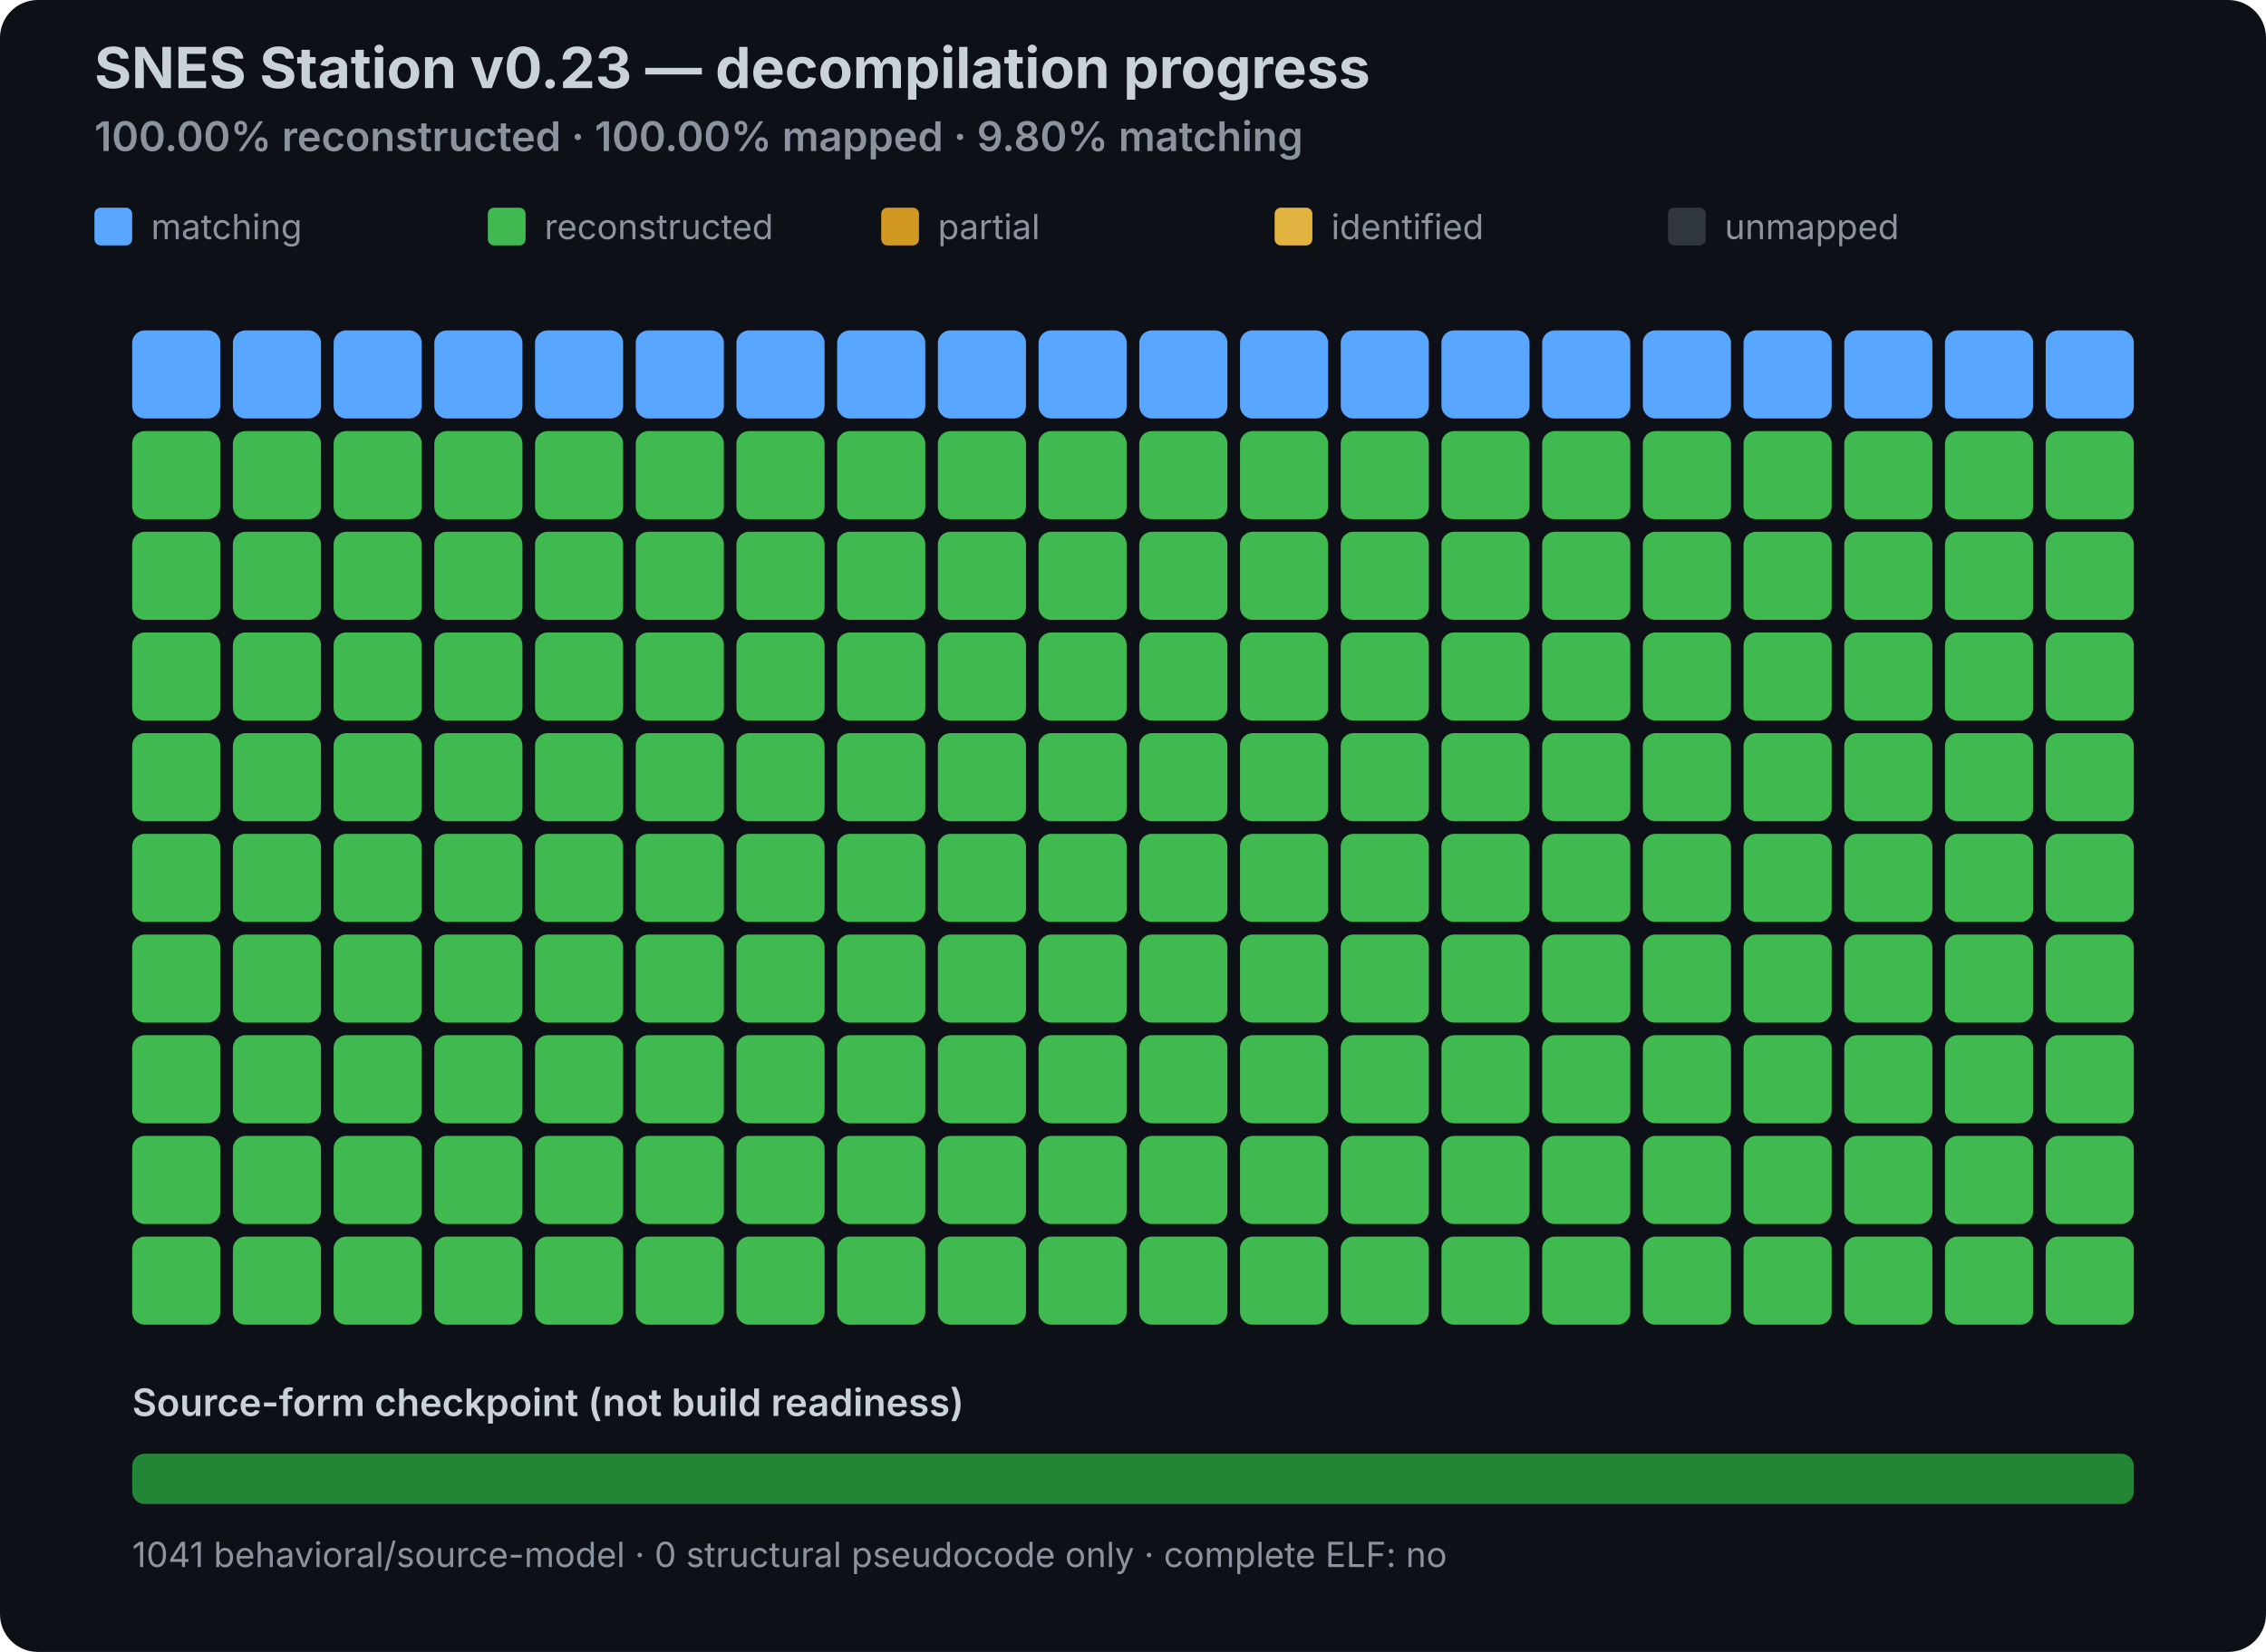
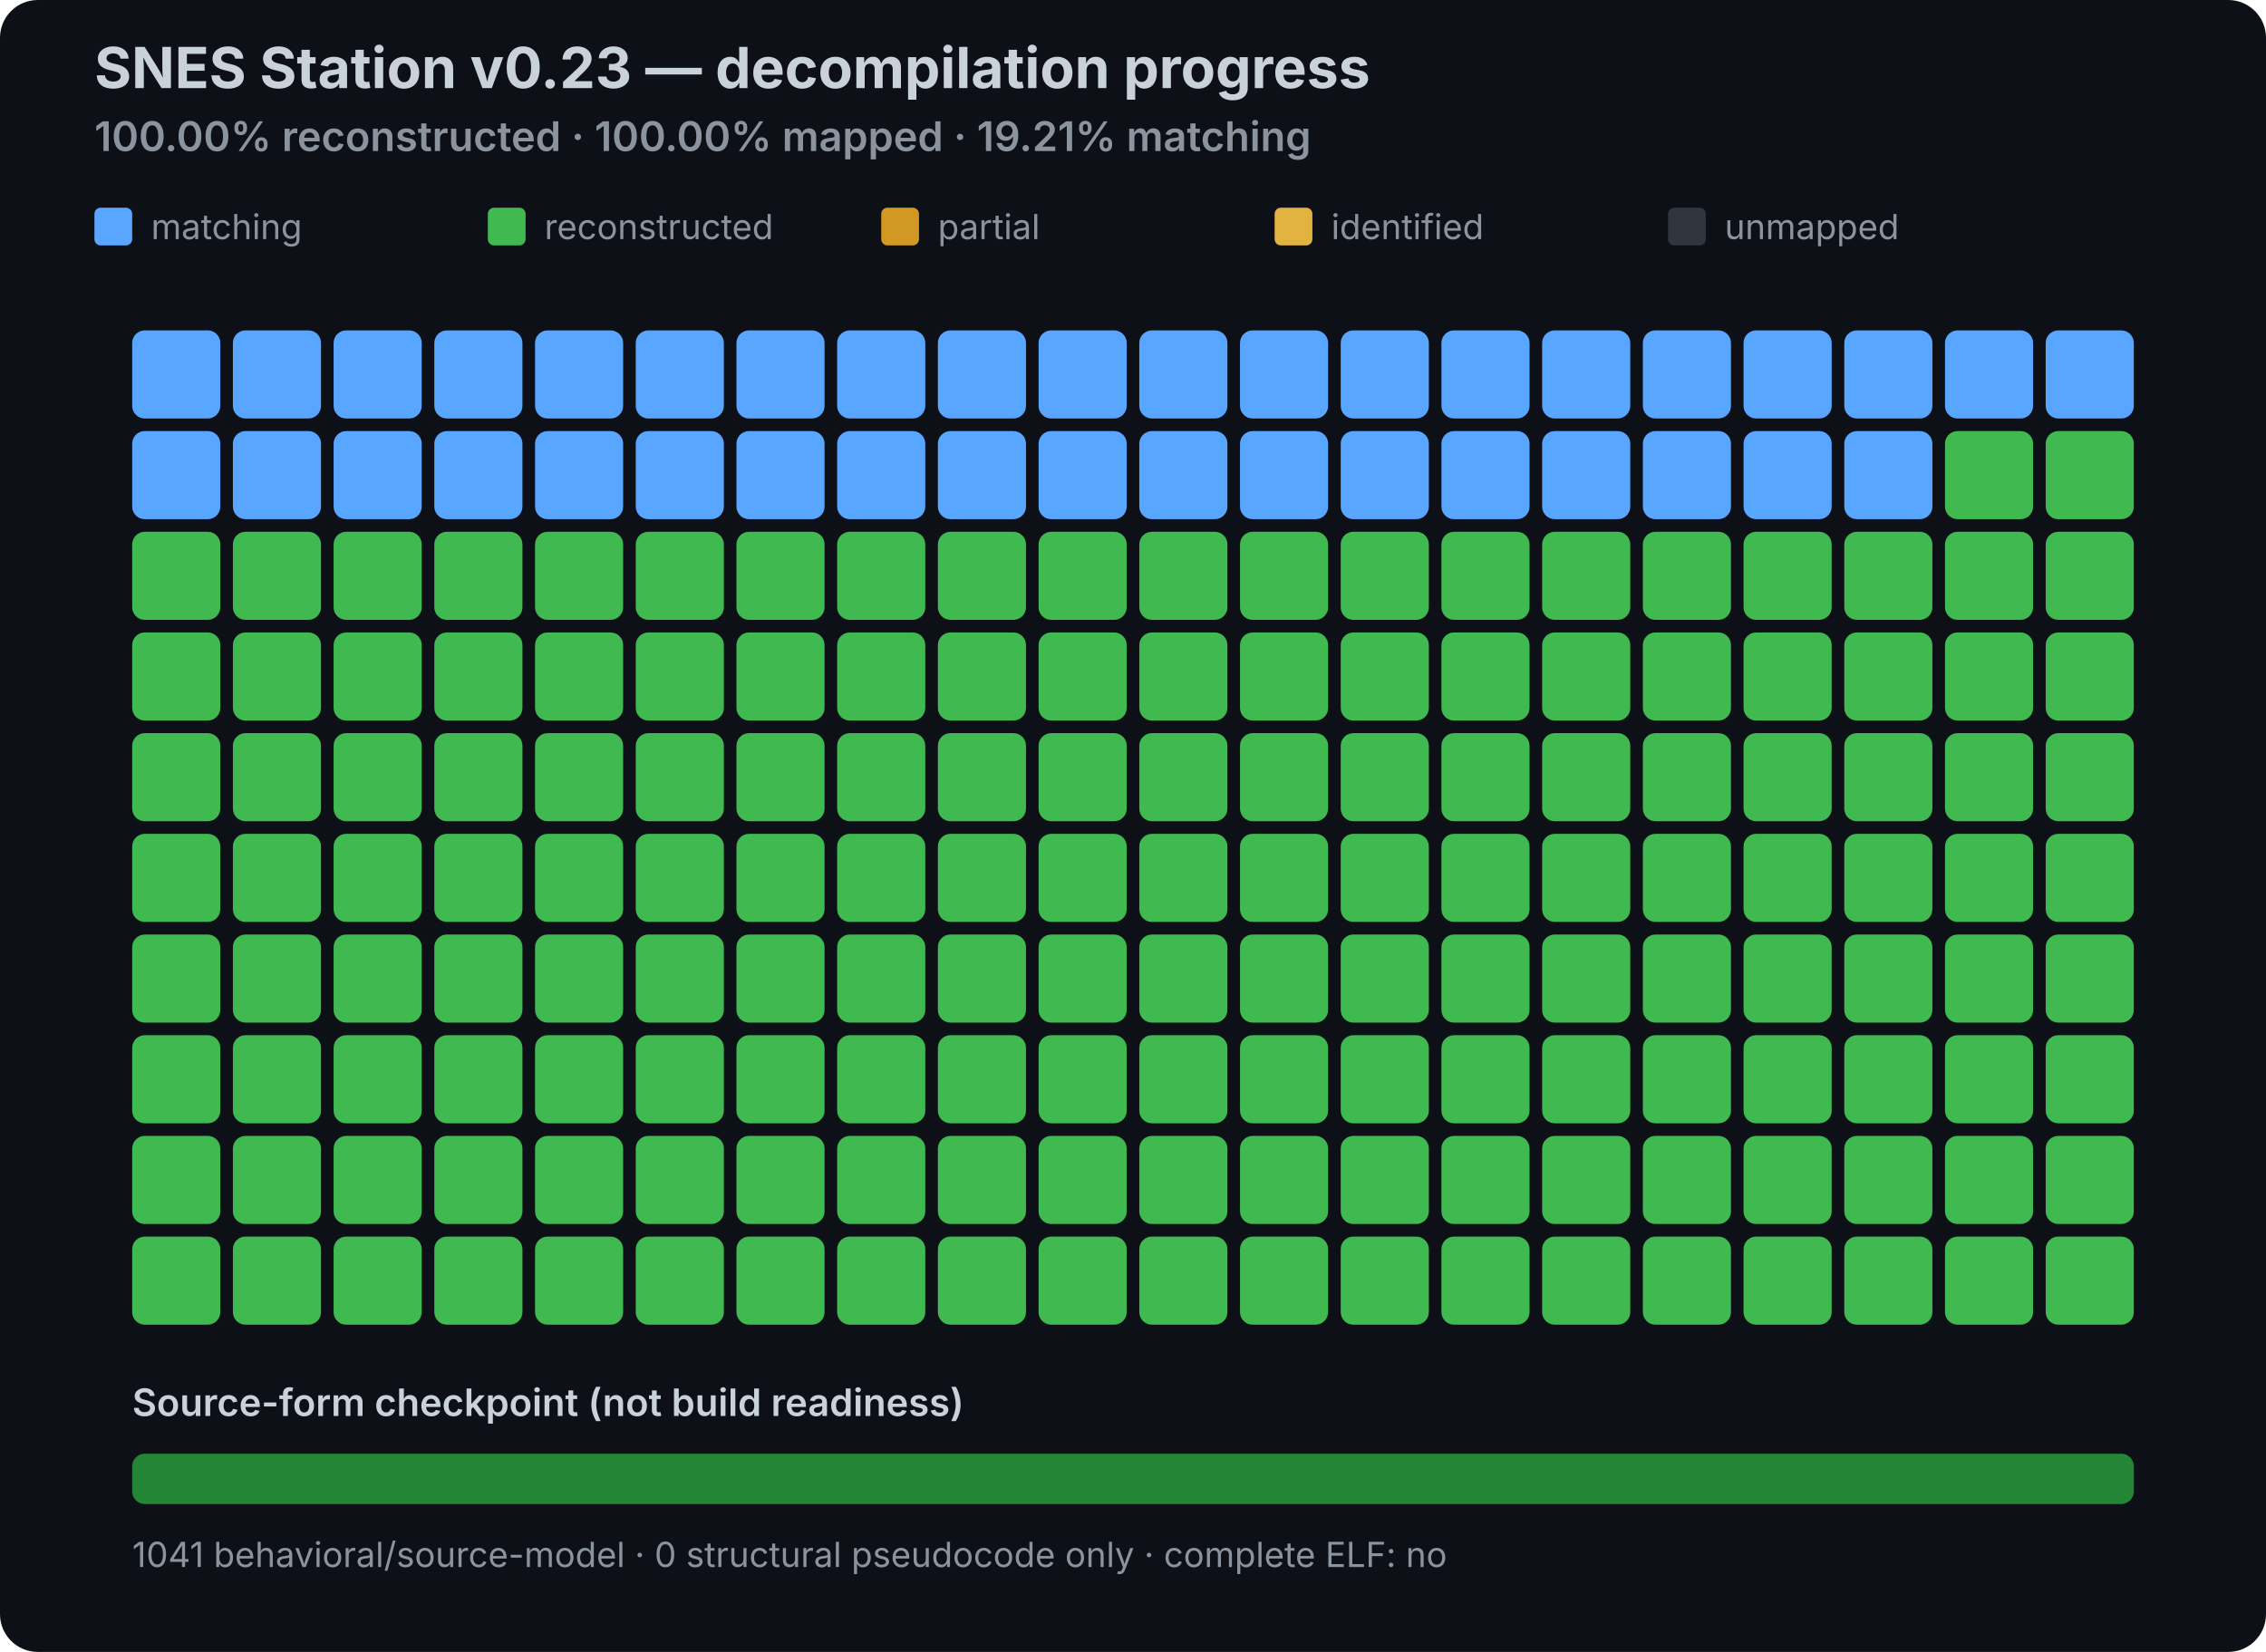
<svg xmlns="http://www.w3.org/2000/svg" width="720" height="525" viewBox="0 0 720 525" role="img" aria-labelledby="title desc">
  <style>
  .title { font: 700 18px -apple-system,BlinkMacSystemFont,"Segoe UI",sans-serif; fill: #c9d1d9; }
  .sub { font: 600 13px -apple-system,BlinkMacSystemFont,"Segoe UI",sans-serif; fill: #8b949e; }
  .legend { font: 11px -apple-system,BlinkMacSystemFont,"Segoe UI",sans-serif; fill: #8b949e; }
  .source { font: 600 12px -apple-system,BlinkMacSystemFont,"Segoe UI",sans-serif; fill: #c9d1d9; }
</style>
  <rect width="100%" height="100%" rx="12" fill="#0d1117" />
  <text x="30" y="28" class="title">SNES Station v0.23 — decompilation progress</text>
-   <text x="30" y="48" class="sub">100.00% reconstructed · 100.00% mapped · 9.80% matching</text>
+   <text x="30" y="48" class="sub">100.00% reconstructed · 100.00% mapped · 19.21% matching</text>
  <rect x="30" y="66" width="12" height="12" rx="2" fill="#58a6ff" />
  <text x="48" y="76" class="legend">matching</text>
  <rect x="155" y="66" width="12" height="12" rx="2" fill="#3fb950" />
  <text x="173" y="76" class="legend">reconstructed</text>
  <rect x="280" y="66" width="12" height="12" rx="2" fill="#d29922" />
  <text x="298" y="76" class="legend">partial</text>
  <rect x="405" y="66" width="12" height="12" rx="2" fill="#e3b341" />
  <text x="423" y="76" class="legend">identified</text>
  <rect x="530" y="66" width="12" height="12" rx="2" fill="#30363d" />
  <text x="548" y="76" class="legend">unmapped</text>
  <rect x="42" y="105" width="28" height="28" rx="4" fill="#58a6ff" data-status="MATCHING" />
  <rect x="74" y="105" width="28" height="28" rx="4" fill="#58a6ff" data-status="MATCHING" />
  <rect x="106" y="105" width="28" height="28" rx="4" fill="#58a6ff" data-status="MATCHING" />
  <rect x="138" y="105" width="28" height="28" rx="4" fill="#58a6ff" data-status="MATCHING" />
  <rect x="170" y="105" width="28" height="28" rx="4" fill="#58a6ff" data-status="MATCHING" />
  <rect x="202" y="105" width="28" height="28" rx="4" fill="#58a6ff" data-status="MATCHING" />
  <rect x="234" y="105" width="28" height="28" rx="4" fill="#58a6ff" data-status="MATCHING" />
  <rect x="266" y="105" width="28" height="28" rx="4" fill="#58a6ff" data-status="MATCHING" />
  <rect x="298" y="105" width="28" height="28" rx="4" fill="#58a6ff" data-status="MATCHING" />
  <rect x="330" y="105" width="28" height="28" rx="4" fill="#58a6ff" data-status="MATCHING" />
  <rect x="362" y="105" width="28" height="28" rx="4" fill="#58a6ff" data-status="MATCHING" />
  <rect x="394" y="105" width="28" height="28" rx="4" fill="#58a6ff" data-status="MATCHING" />
  <rect x="426" y="105" width="28" height="28" rx="4" fill="#58a6ff" data-status="MATCHING" />
  <rect x="458" y="105" width="28" height="28" rx="4" fill="#58a6ff" data-status="MATCHING" />
  <rect x="490" y="105" width="28" height="28" rx="4" fill="#58a6ff" data-status="MATCHING" />
  <rect x="522" y="105" width="28" height="28" rx="4" fill="#58a6ff" data-status="MATCHING" />
  <rect x="554" y="105" width="28" height="28" rx="4" fill="#58a6ff" data-status="MATCHING" />
  <rect x="586" y="105" width="28" height="28" rx="4" fill="#58a6ff" data-status="MATCHING" />
  <rect x="618" y="105" width="28" height="28" rx="4" fill="#58a6ff" data-status="MATCHING" />
  <rect x="650" y="105" width="28" height="28" rx="4" fill="#58a6ff" data-status="MATCHING" />
-   <rect x="42" y="137" width="28" height="28" rx="4" fill="#3fb950" data-status="RECONSTRUCTED" />
-   <rect x="74" y="137" width="28" height="28" rx="4" fill="#3fb950" data-status="RECONSTRUCTED" />
-   <rect x="106" y="137" width="28" height="28" rx="4" fill="#3fb950" data-status="RECONSTRUCTED" />
-   <rect x="138" y="137" width="28" height="28" rx="4" fill="#3fb950" data-status="RECONSTRUCTED" />
-   <rect x="170" y="137" width="28" height="28" rx="4" fill="#3fb950" data-status="RECONSTRUCTED" />
-   <rect x="202" y="137" width="28" height="28" rx="4" fill="#3fb950" data-status="RECONSTRUCTED" />
-   <rect x="234" y="137" width="28" height="28" rx="4" fill="#3fb950" data-status="RECONSTRUCTED" />
-   <rect x="266" y="137" width="28" height="28" rx="4" fill="#3fb950" data-status="RECONSTRUCTED" />
-   <rect x="298" y="137" width="28" height="28" rx="4" fill="#3fb950" data-status="RECONSTRUCTED" />
-   <rect x="330" y="137" width="28" height="28" rx="4" fill="#3fb950" data-status="RECONSTRUCTED" />
-   <rect x="362" y="137" width="28" height="28" rx="4" fill="#3fb950" data-status="RECONSTRUCTED" />
-   <rect x="394" y="137" width="28" height="28" rx="4" fill="#3fb950" data-status="RECONSTRUCTED" />
-   <rect x="426" y="137" width="28" height="28" rx="4" fill="#3fb950" data-status="RECONSTRUCTED" />
-   <rect x="458" y="137" width="28" height="28" rx="4" fill="#3fb950" data-status="RECONSTRUCTED" />
-   <rect x="490" y="137" width="28" height="28" rx="4" fill="#3fb950" data-status="RECONSTRUCTED" />
-   <rect x="522" y="137" width="28" height="28" rx="4" fill="#3fb950" data-status="RECONSTRUCTED" />
-   <rect x="554" y="137" width="28" height="28" rx="4" fill="#3fb950" data-status="RECONSTRUCTED" />
-   <rect x="586" y="137" width="28" height="28" rx="4" fill="#3fb950" data-status="RECONSTRUCTED" />
+   <rect x="42" y="137" width="28" height="28" rx="4" fill="#58a6ff" data-status="MATCHING" />
+   <rect x="74" y="137" width="28" height="28" rx="4" fill="#58a6ff" data-status="MATCHING" />
+   <rect x="106" y="137" width="28" height="28" rx="4" fill="#58a6ff" data-status="MATCHING" />
+   <rect x="138" y="137" width="28" height="28" rx="4" fill="#58a6ff" data-status="MATCHING" />
+   <rect x="170" y="137" width="28" height="28" rx="4" fill="#58a6ff" data-status="MATCHING" />
+   <rect x="202" y="137" width="28" height="28" rx="4" fill="#58a6ff" data-status="MATCHING" />
+   <rect x="234" y="137" width="28" height="28" rx="4" fill="#58a6ff" data-status="MATCHING" />
+   <rect x="266" y="137" width="28" height="28" rx="4" fill="#58a6ff" data-status="MATCHING" />
+   <rect x="298" y="137" width="28" height="28" rx="4" fill="#58a6ff" data-status="MATCHING" />
+   <rect x="330" y="137" width="28" height="28" rx="4" fill="#58a6ff" data-status="MATCHING" />
+   <rect x="362" y="137" width="28" height="28" rx="4" fill="#58a6ff" data-status="MATCHING" />
+   <rect x="394" y="137" width="28" height="28" rx="4" fill="#58a6ff" data-status="MATCHING" />
+   <rect x="426" y="137" width="28" height="28" rx="4" fill="#58a6ff" data-status="MATCHING" />
+   <rect x="458" y="137" width="28" height="28" rx="4" fill="#58a6ff" data-status="MATCHING" />
+   <rect x="490" y="137" width="28" height="28" rx="4" fill="#58a6ff" data-status="MATCHING" />
+   <rect x="522" y="137" width="28" height="28" rx="4" fill="#58a6ff" data-status="MATCHING" />
+   <rect x="554" y="137" width="28" height="28" rx="4" fill="#58a6ff" data-status="MATCHING" />
+   <rect x="586" y="137" width="28" height="28" rx="4" fill="#58a6ff" data-status="MATCHING" />
  <rect x="618" y="137" width="28" height="28" rx="4" fill="#3fb950" data-status="RECONSTRUCTED" />
  <rect x="650" y="137" width="28" height="28" rx="4" fill="#3fb950" data-status="RECONSTRUCTED" />
  <rect x="42" y="169" width="28" height="28" rx="4" fill="#3fb950" data-status="RECONSTRUCTED" />
  <rect x="74" y="169" width="28" height="28" rx="4" fill="#3fb950" data-status="RECONSTRUCTED" />
  <rect x="106" y="169" width="28" height="28" rx="4" fill="#3fb950" data-status="RECONSTRUCTED" />
  <rect x="138" y="169" width="28" height="28" rx="4" fill="#3fb950" data-status="RECONSTRUCTED" />
  <rect x="170" y="169" width="28" height="28" rx="4" fill="#3fb950" data-status="RECONSTRUCTED" />
  <rect x="202" y="169" width="28" height="28" rx="4" fill="#3fb950" data-status="RECONSTRUCTED" />
  <rect x="234" y="169" width="28" height="28" rx="4" fill="#3fb950" data-status="RECONSTRUCTED" />
  <rect x="266" y="169" width="28" height="28" rx="4" fill="#3fb950" data-status="RECONSTRUCTED" />
  <rect x="298" y="169" width="28" height="28" rx="4" fill="#3fb950" data-status="RECONSTRUCTED" />
  <rect x="330" y="169" width="28" height="28" rx="4" fill="#3fb950" data-status="RECONSTRUCTED" />
  <rect x="362" y="169" width="28" height="28" rx="4" fill="#3fb950" data-status="RECONSTRUCTED" />
  <rect x="394" y="169" width="28" height="28" rx="4" fill="#3fb950" data-status="RECONSTRUCTED" />
  <rect x="426" y="169" width="28" height="28" rx="4" fill="#3fb950" data-status="RECONSTRUCTED" />
  <rect x="458" y="169" width="28" height="28" rx="4" fill="#3fb950" data-status="RECONSTRUCTED" />
  <rect x="490" y="169" width="28" height="28" rx="4" fill="#3fb950" data-status="RECONSTRUCTED" />
  <rect x="522" y="169" width="28" height="28" rx="4" fill="#3fb950" data-status="RECONSTRUCTED" />
  <rect x="554" y="169" width="28" height="28" rx="4" fill="#3fb950" data-status="RECONSTRUCTED" />
  <rect x="586" y="169" width="28" height="28" rx="4" fill="#3fb950" data-status="RECONSTRUCTED" />
  <rect x="618" y="169" width="28" height="28" rx="4" fill="#3fb950" data-status="RECONSTRUCTED" />
  <rect x="650" y="169" width="28" height="28" rx="4" fill="#3fb950" data-status="RECONSTRUCTED" />
  <rect x="42" y="201" width="28" height="28" rx="4" fill="#3fb950" data-status="RECONSTRUCTED" />
  <rect x="74" y="201" width="28" height="28" rx="4" fill="#3fb950" data-status="RECONSTRUCTED" />
  <rect x="106" y="201" width="28" height="28" rx="4" fill="#3fb950" data-status="RECONSTRUCTED" />
  <rect x="138" y="201" width="28" height="28" rx="4" fill="#3fb950" data-status="RECONSTRUCTED" />
  <rect x="170" y="201" width="28" height="28" rx="4" fill="#3fb950" data-status="RECONSTRUCTED" />
  <rect x="202" y="201" width="28" height="28" rx="4" fill="#3fb950" data-status="RECONSTRUCTED" />
  <rect x="234" y="201" width="28" height="28" rx="4" fill="#3fb950" data-status="RECONSTRUCTED" />
  <rect x="266" y="201" width="28" height="28" rx="4" fill="#3fb950" data-status="RECONSTRUCTED" />
  <rect x="298" y="201" width="28" height="28" rx="4" fill="#3fb950" data-status="RECONSTRUCTED" />
  <rect x="330" y="201" width="28" height="28" rx="4" fill="#3fb950" data-status="RECONSTRUCTED" />
  <rect x="362" y="201" width="28" height="28" rx="4" fill="#3fb950" data-status="RECONSTRUCTED" />
  <rect x="394" y="201" width="28" height="28" rx="4" fill="#3fb950" data-status="RECONSTRUCTED" />
  <rect x="426" y="201" width="28" height="28" rx="4" fill="#3fb950" data-status="RECONSTRUCTED" />
  <rect x="458" y="201" width="28" height="28" rx="4" fill="#3fb950" data-status="RECONSTRUCTED" />
  <rect x="490" y="201" width="28" height="28" rx="4" fill="#3fb950" data-status="RECONSTRUCTED" />
  <rect x="522" y="201" width="28" height="28" rx="4" fill="#3fb950" data-status="RECONSTRUCTED" />
  <rect x="554" y="201" width="28" height="28" rx="4" fill="#3fb950" data-status="RECONSTRUCTED" />
  <rect x="586" y="201" width="28" height="28" rx="4" fill="#3fb950" data-status="RECONSTRUCTED" />
  <rect x="618" y="201" width="28" height="28" rx="4" fill="#3fb950" data-status="RECONSTRUCTED" />
  <rect x="650" y="201" width="28" height="28" rx="4" fill="#3fb950" data-status="RECONSTRUCTED" />
  <rect x="42" y="233" width="28" height="28" rx="4" fill="#3fb950" data-status="RECONSTRUCTED" />
  <rect x="74" y="233" width="28" height="28" rx="4" fill="#3fb950" data-status="RECONSTRUCTED" />
  <rect x="106" y="233" width="28" height="28" rx="4" fill="#3fb950" data-status="RECONSTRUCTED" />
  <rect x="138" y="233" width="28" height="28" rx="4" fill="#3fb950" data-status="RECONSTRUCTED" />
  <rect x="170" y="233" width="28" height="28" rx="4" fill="#3fb950" data-status="RECONSTRUCTED" />
  <rect x="202" y="233" width="28" height="28" rx="4" fill="#3fb950" data-status="RECONSTRUCTED" />
  <rect x="234" y="233" width="28" height="28" rx="4" fill="#3fb950" data-status="RECONSTRUCTED" />
  <rect x="266" y="233" width="28" height="28" rx="4" fill="#3fb950" data-status="RECONSTRUCTED" />
  <rect x="298" y="233" width="28" height="28" rx="4" fill="#3fb950" data-status="RECONSTRUCTED" />
  <rect x="330" y="233" width="28" height="28" rx="4" fill="#3fb950" data-status="RECONSTRUCTED" />
  <rect x="362" y="233" width="28" height="28" rx="4" fill="#3fb950" data-status="RECONSTRUCTED" />
  <rect x="394" y="233" width="28" height="28" rx="4" fill="#3fb950" data-status="RECONSTRUCTED" />
  <rect x="426" y="233" width="28" height="28" rx="4" fill="#3fb950" data-status="RECONSTRUCTED" />
  <rect x="458" y="233" width="28" height="28" rx="4" fill="#3fb950" data-status="RECONSTRUCTED" />
  <rect x="490" y="233" width="28" height="28" rx="4" fill="#3fb950" data-status="RECONSTRUCTED" />
  <rect x="522" y="233" width="28" height="28" rx="4" fill="#3fb950" data-status="RECONSTRUCTED" />
  <rect x="554" y="233" width="28" height="28" rx="4" fill="#3fb950" data-status="RECONSTRUCTED" />
  <rect x="586" y="233" width="28" height="28" rx="4" fill="#3fb950" data-status="RECONSTRUCTED" />
  <rect x="618" y="233" width="28" height="28" rx="4" fill="#3fb950" data-status="RECONSTRUCTED" />
  <rect x="650" y="233" width="28" height="28" rx="4" fill="#3fb950" data-status="RECONSTRUCTED" />
  <rect x="42" y="265" width="28" height="28" rx="4" fill="#3fb950" data-status="RECONSTRUCTED" />
  <rect x="74" y="265" width="28" height="28" rx="4" fill="#3fb950" data-status="RECONSTRUCTED" />
  <rect x="106" y="265" width="28" height="28" rx="4" fill="#3fb950" data-status="RECONSTRUCTED" />
  <rect x="138" y="265" width="28" height="28" rx="4" fill="#3fb950" data-status="RECONSTRUCTED" />
  <rect x="170" y="265" width="28" height="28" rx="4" fill="#3fb950" data-status="RECONSTRUCTED" />
  <rect x="202" y="265" width="28" height="28" rx="4" fill="#3fb950" data-status="RECONSTRUCTED" />
  <rect x="234" y="265" width="28" height="28" rx="4" fill="#3fb950" data-status="RECONSTRUCTED" />
  <rect x="266" y="265" width="28" height="28" rx="4" fill="#3fb950" data-status="RECONSTRUCTED" />
  <rect x="298" y="265" width="28" height="28" rx="4" fill="#3fb950" data-status="RECONSTRUCTED" />
  <rect x="330" y="265" width="28" height="28" rx="4" fill="#3fb950" data-status="RECONSTRUCTED" />
  <rect x="362" y="265" width="28" height="28" rx="4" fill="#3fb950" data-status="RECONSTRUCTED" />
  <rect x="394" y="265" width="28" height="28" rx="4" fill="#3fb950" data-status="RECONSTRUCTED" />
  <rect x="426" y="265" width="28" height="28" rx="4" fill="#3fb950" data-status="RECONSTRUCTED" />
  <rect x="458" y="265" width="28" height="28" rx="4" fill="#3fb950" data-status="RECONSTRUCTED" />
  <rect x="490" y="265" width="28" height="28" rx="4" fill="#3fb950" data-status="RECONSTRUCTED" />
  <rect x="522" y="265" width="28" height="28" rx="4" fill="#3fb950" data-status="RECONSTRUCTED" />
  <rect x="554" y="265" width="28" height="28" rx="4" fill="#3fb950" data-status="RECONSTRUCTED" />
  <rect x="586" y="265" width="28" height="28" rx="4" fill="#3fb950" data-status="RECONSTRUCTED" />
  <rect x="618" y="265" width="28" height="28" rx="4" fill="#3fb950" data-status="RECONSTRUCTED" />
  <rect x="650" y="265" width="28" height="28" rx="4" fill="#3fb950" data-status="RECONSTRUCTED" />
  <rect x="42" y="297" width="28" height="28" rx="4" fill="#3fb950" data-status="RECONSTRUCTED" />
  <rect x="74" y="297" width="28" height="28" rx="4" fill="#3fb950" data-status="RECONSTRUCTED" />
  <rect x="106" y="297" width="28" height="28" rx="4" fill="#3fb950" data-status="RECONSTRUCTED" />
  <rect x="138" y="297" width="28" height="28" rx="4" fill="#3fb950" data-status="RECONSTRUCTED" />
  <rect x="170" y="297" width="28" height="28" rx="4" fill="#3fb950" data-status="RECONSTRUCTED" />
  <rect x="202" y="297" width="28" height="28" rx="4" fill="#3fb950" data-status="RECONSTRUCTED" />
  <rect x="234" y="297" width="28" height="28" rx="4" fill="#3fb950" data-status="RECONSTRUCTED" />
  <rect x="266" y="297" width="28" height="28" rx="4" fill="#3fb950" data-status="RECONSTRUCTED" />
  <rect x="298" y="297" width="28" height="28" rx="4" fill="#3fb950" data-status="RECONSTRUCTED" />
  <rect x="330" y="297" width="28" height="28" rx="4" fill="#3fb950" data-status="RECONSTRUCTED" />
  <rect x="362" y="297" width="28" height="28" rx="4" fill="#3fb950" data-status="RECONSTRUCTED" />
  <rect x="394" y="297" width="28" height="28" rx="4" fill="#3fb950" data-status="RECONSTRUCTED" />
  <rect x="426" y="297" width="28" height="28" rx="4" fill="#3fb950" data-status="RECONSTRUCTED" />
  <rect x="458" y="297" width="28" height="28" rx="4" fill="#3fb950" data-status="RECONSTRUCTED" />
  <rect x="490" y="297" width="28" height="28" rx="4" fill="#3fb950" data-status="RECONSTRUCTED" />
  <rect x="522" y="297" width="28" height="28" rx="4" fill="#3fb950" data-status="RECONSTRUCTED" />
  <rect x="554" y="297" width="28" height="28" rx="4" fill="#3fb950" data-status="RECONSTRUCTED" />
  <rect x="586" y="297" width="28" height="28" rx="4" fill="#3fb950" data-status="RECONSTRUCTED" />
  <rect x="618" y="297" width="28" height="28" rx="4" fill="#3fb950" data-status="RECONSTRUCTED" />
  <rect x="650" y="297" width="28" height="28" rx="4" fill="#3fb950" data-status="RECONSTRUCTED" />
  <rect x="42" y="329" width="28" height="28" rx="4" fill="#3fb950" data-status="RECONSTRUCTED" />
  <rect x="74" y="329" width="28" height="28" rx="4" fill="#3fb950" data-status="RECONSTRUCTED" />
  <rect x="106" y="329" width="28" height="28" rx="4" fill="#3fb950" data-status="RECONSTRUCTED" />
  <rect x="138" y="329" width="28" height="28" rx="4" fill="#3fb950" data-status="RECONSTRUCTED" />
  <rect x="170" y="329" width="28" height="28" rx="4" fill="#3fb950" data-status="RECONSTRUCTED" />
  <rect x="202" y="329" width="28" height="28" rx="4" fill="#3fb950" data-status="RECONSTRUCTED" />
  <rect x="234" y="329" width="28" height="28" rx="4" fill="#3fb950" data-status="RECONSTRUCTED" />
  <rect x="266" y="329" width="28" height="28" rx="4" fill="#3fb950" data-status="RECONSTRUCTED" />
  <rect x="298" y="329" width="28" height="28" rx="4" fill="#3fb950" data-status="RECONSTRUCTED" />
  <rect x="330" y="329" width="28" height="28" rx="4" fill="#3fb950" data-status="RECONSTRUCTED" />
  <rect x="362" y="329" width="28" height="28" rx="4" fill="#3fb950" data-status="RECONSTRUCTED" />
  <rect x="394" y="329" width="28" height="28" rx="4" fill="#3fb950" data-status="RECONSTRUCTED" />
  <rect x="426" y="329" width="28" height="28" rx="4" fill="#3fb950" data-status="RECONSTRUCTED" />
  <rect x="458" y="329" width="28" height="28" rx="4" fill="#3fb950" data-status="RECONSTRUCTED" />
  <rect x="490" y="329" width="28" height="28" rx="4" fill="#3fb950" data-status="RECONSTRUCTED" />
  <rect x="522" y="329" width="28" height="28" rx="4" fill="#3fb950" data-status="RECONSTRUCTED" />
  <rect x="554" y="329" width="28" height="28" rx="4" fill="#3fb950" data-status="RECONSTRUCTED" />
  <rect x="586" y="329" width="28" height="28" rx="4" fill="#3fb950" data-status="RECONSTRUCTED" />
  <rect x="618" y="329" width="28" height="28" rx="4" fill="#3fb950" data-status="RECONSTRUCTED" />
  <rect x="650" y="329" width="28" height="28" rx="4" fill="#3fb950" data-status="RECONSTRUCTED" />
  <rect x="42" y="361" width="28" height="28" rx="4" fill="#3fb950" data-status="RECONSTRUCTED" />
  <rect x="74" y="361" width="28" height="28" rx="4" fill="#3fb950" data-status="RECONSTRUCTED" />
  <rect x="106" y="361" width="28" height="28" rx="4" fill="#3fb950" data-status="RECONSTRUCTED" />
  <rect x="138" y="361" width="28" height="28" rx="4" fill="#3fb950" data-status="RECONSTRUCTED" />
  <rect x="170" y="361" width="28" height="28" rx="4" fill="#3fb950" data-status="RECONSTRUCTED" />
  <rect x="202" y="361" width="28" height="28" rx="4" fill="#3fb950" data-status="RECONSTRUCTED" />
  <rect x="234" y="361" width="28" height="28" rx="4" fill="#3fb950" data-status="RECONSTRUCTED" />
  <rect x="266" y="361" width="28" height="28" rx="4" fill="#3fb950" data-status="RECONSTRUCTED" />
  <rect x="298" y="361" width="28" height="28" rx="4" fill="#3fb950" data-status="RECONSTRUCTED" />
  <rect x="330" y="361" width="28" height="28" rx="4" fill="#3fb950" data-status="RECONSTRUCTED" />
  <rect x="362" y="361" width="28" height="28" rx="4" fill="#3fb950" data-status="RECONSTRUCTED" />
  <rect x="394" y="361" width="28" height="28" rx="4" fill="#3fb950" data-status="RECONSTRUCTED" />
  <rect x="426" y="361" width="28" height="28" rx="4" fill="#3fb950" data-status="RECONSTRUCTED" />
  <rect x="458" y="361" width="28" height="28" rx="4" fill="#3fb950" data-status="RECONSTRUCTED" />
  <rect x="490" y="361" width="28" height="28" rx="4" fill="#3fb950" data-status="RECONSTRUCTED" />
  <rect x="522" y="361" width="28" height="28" rx="4" fill="#3fb950" data-status="RECONSTRUCTED" />
  <rect x="554" y="361" width="28" height="28" rx="4" fill="#3fb950" data-status="RECONSTRUCTED" />
  <rect x="586" y="361" width="28" height="28" rx="4" fill="#3fb950" data-status="RECONSTRUCTED" />
  <rect x="618" y="361" width="28" height="28" rx="4" fill="#3fb950" data-status="RECONSTRUCTED" />
  <rect x="650" y="361" width="28" height="28" rx="4" fill="#3fb950" data-status="RECONSTRUCTED" />
  <rect x="42" y="393" width="28" height="28" rx="4" fill="#3fb950" data-status="RECONSTRUCTED" />
  <rect x="74" y="393" width="28" height="28" rx="4" fill="#3fb950" data-status="RECONSTRUCTED" />
  <rect x="106" y="393" width="28" height="28" rx="4" fill="#3fb950" data-status="RECONSTRUCTED" />
  <rect x="138" y="393" width="28" height="28" rx="4" fill="#3fb950" data-status="RECONSTRUCTED" />
  <rect x="170" y="393" width="28" height="28" rx="4" fill="#3fb950" data-status="RECONSTRUCTED" />
  <rect x="202" y="393" width="28" height="28" rx="4" fill="#3fb950" data-status="RECONSTRUCTED" />
  <rect x="234" y="393" width="28" height="28" rx="4" fill="#3fb950" data-status="RECONSTRUCTED" />
  <rect x="266" y="393" width="28" height="28" rx="4" fill="#3fb950" data-status="RECONSTRUCTED" />
  <rect x="298" y="393" width="28" height="28" rx="4" fill="#3fb950" data-status="RECONSTRUCTED" />
  <rect x="330" y="393" width="28" height="28" rx="4" fill="#3fb950" data-status="RECONSTRUCTED" />
  <rect x="362" y="393" width="28" height="28" rx="4" fill="#3fb950" data-status="RECONSTRUCTED" />
  <rect x="394" y="393" width="28" height="28" rx="4" fill="#3fb950" data-status="RECONSTRUCTED" />
  <rect x="426" y="393" width="28" height="28" rx="4" fill="#3fb950" data-status="RECONSTRUCTED" />
  <rect x="458" y="393" width="28" height="28" rx="4" fill="#3fb950" data-status="RECONSTRUCTED" />
  <rect x="490" y="393" width="28" height="28" rx="4" fill="#3fb950" data-status="RECONSTRUCTED" />
  <rect x="522" y="393" width="28" height="28" rx="4" fill="#3fb950" data-status="RECONSTRUCTED" />
  <rect x="554" y="393" width="28" height="28" rx="4" fill="#3fb950" data-status="RECONSTRUCTED" />
  <rect x="586" y="393" width="28" height="28" rx="4" fill="#3fb950" data-status="RECONSTRUCTED" />
  <rect x="618" y="393" width="28" height="28" rx="4" fill="#3fb950" data-status="RECONSTRUCTED" />
  <rect x="650" y="393" width="28" height="28" rx="4" fill="#3fb950" data-status="RECONSTRUCTED" />
  <text x="42" y="450" class="source">Source-form checkpoint (not build readiness)</text>
  <rect x="42" y="462" width="636" height="16" rx="4" fill="#238636" />
  <rect x="678" y="462" width="0" height="16" rx="4" fill="#d29922" />
  <text x="42" y="498" class="legend">1041 behavioral/source-model · 0 structural pseudocode only · complete ELF: no</text>
</svg>
